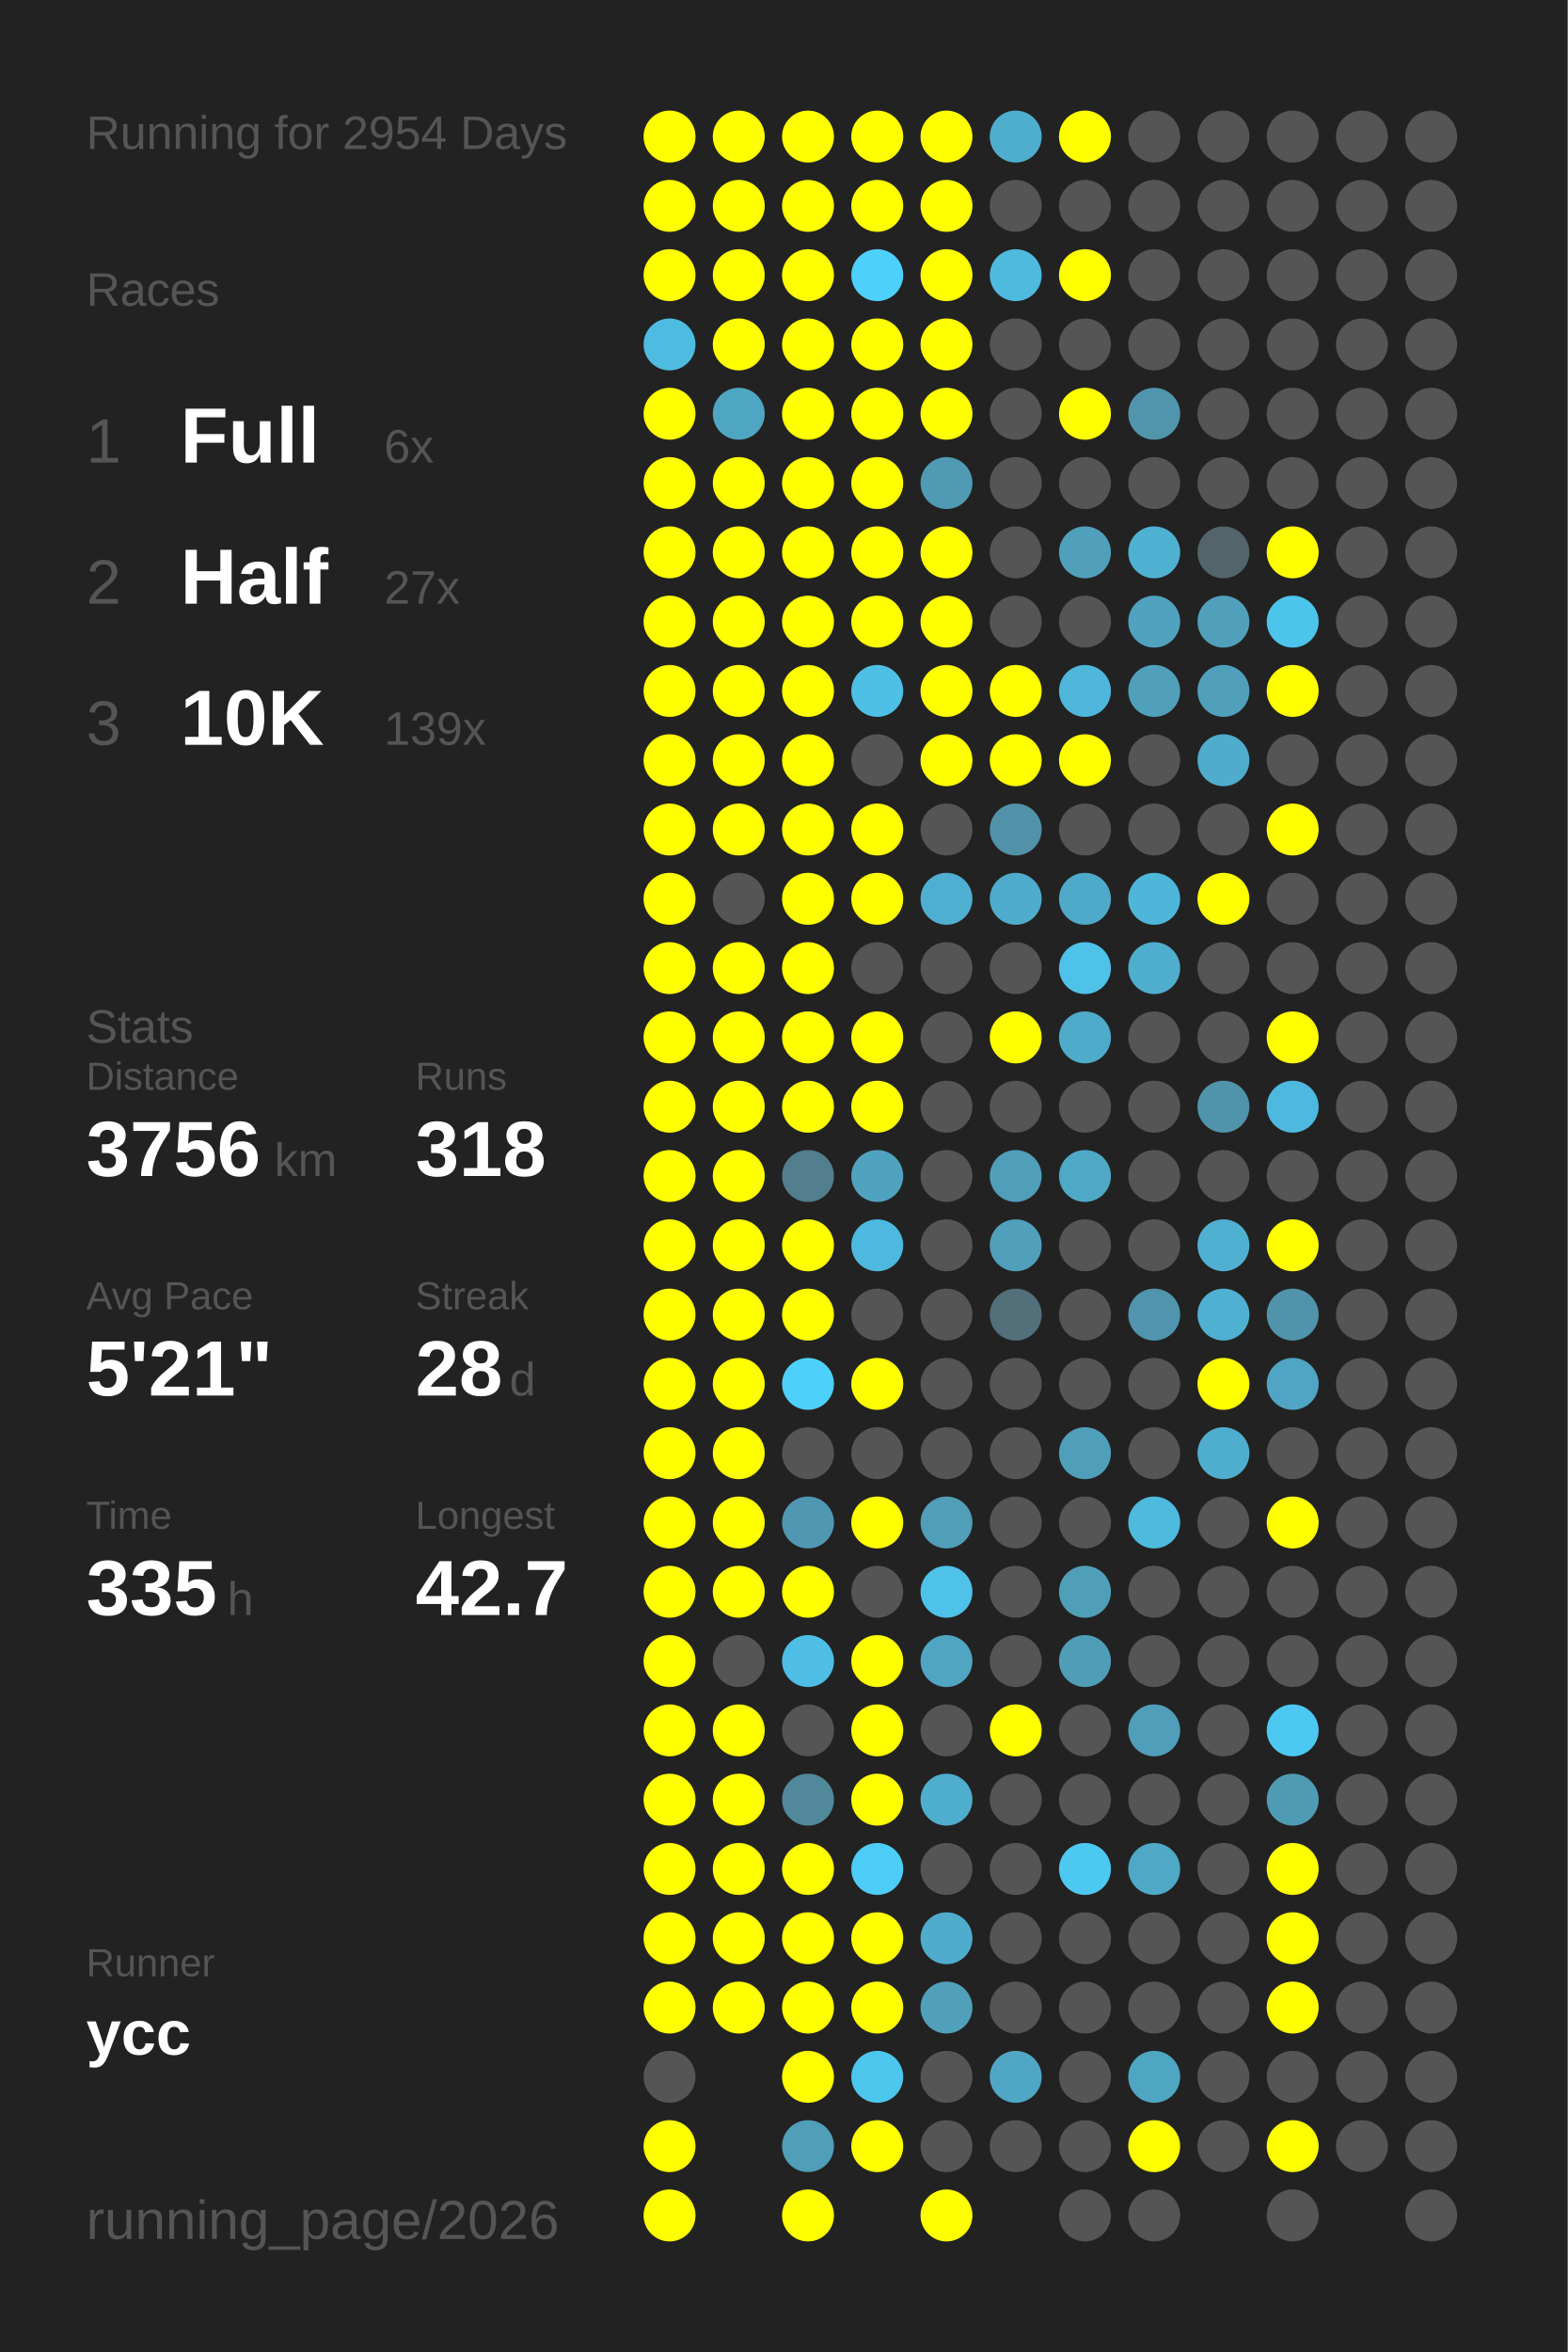
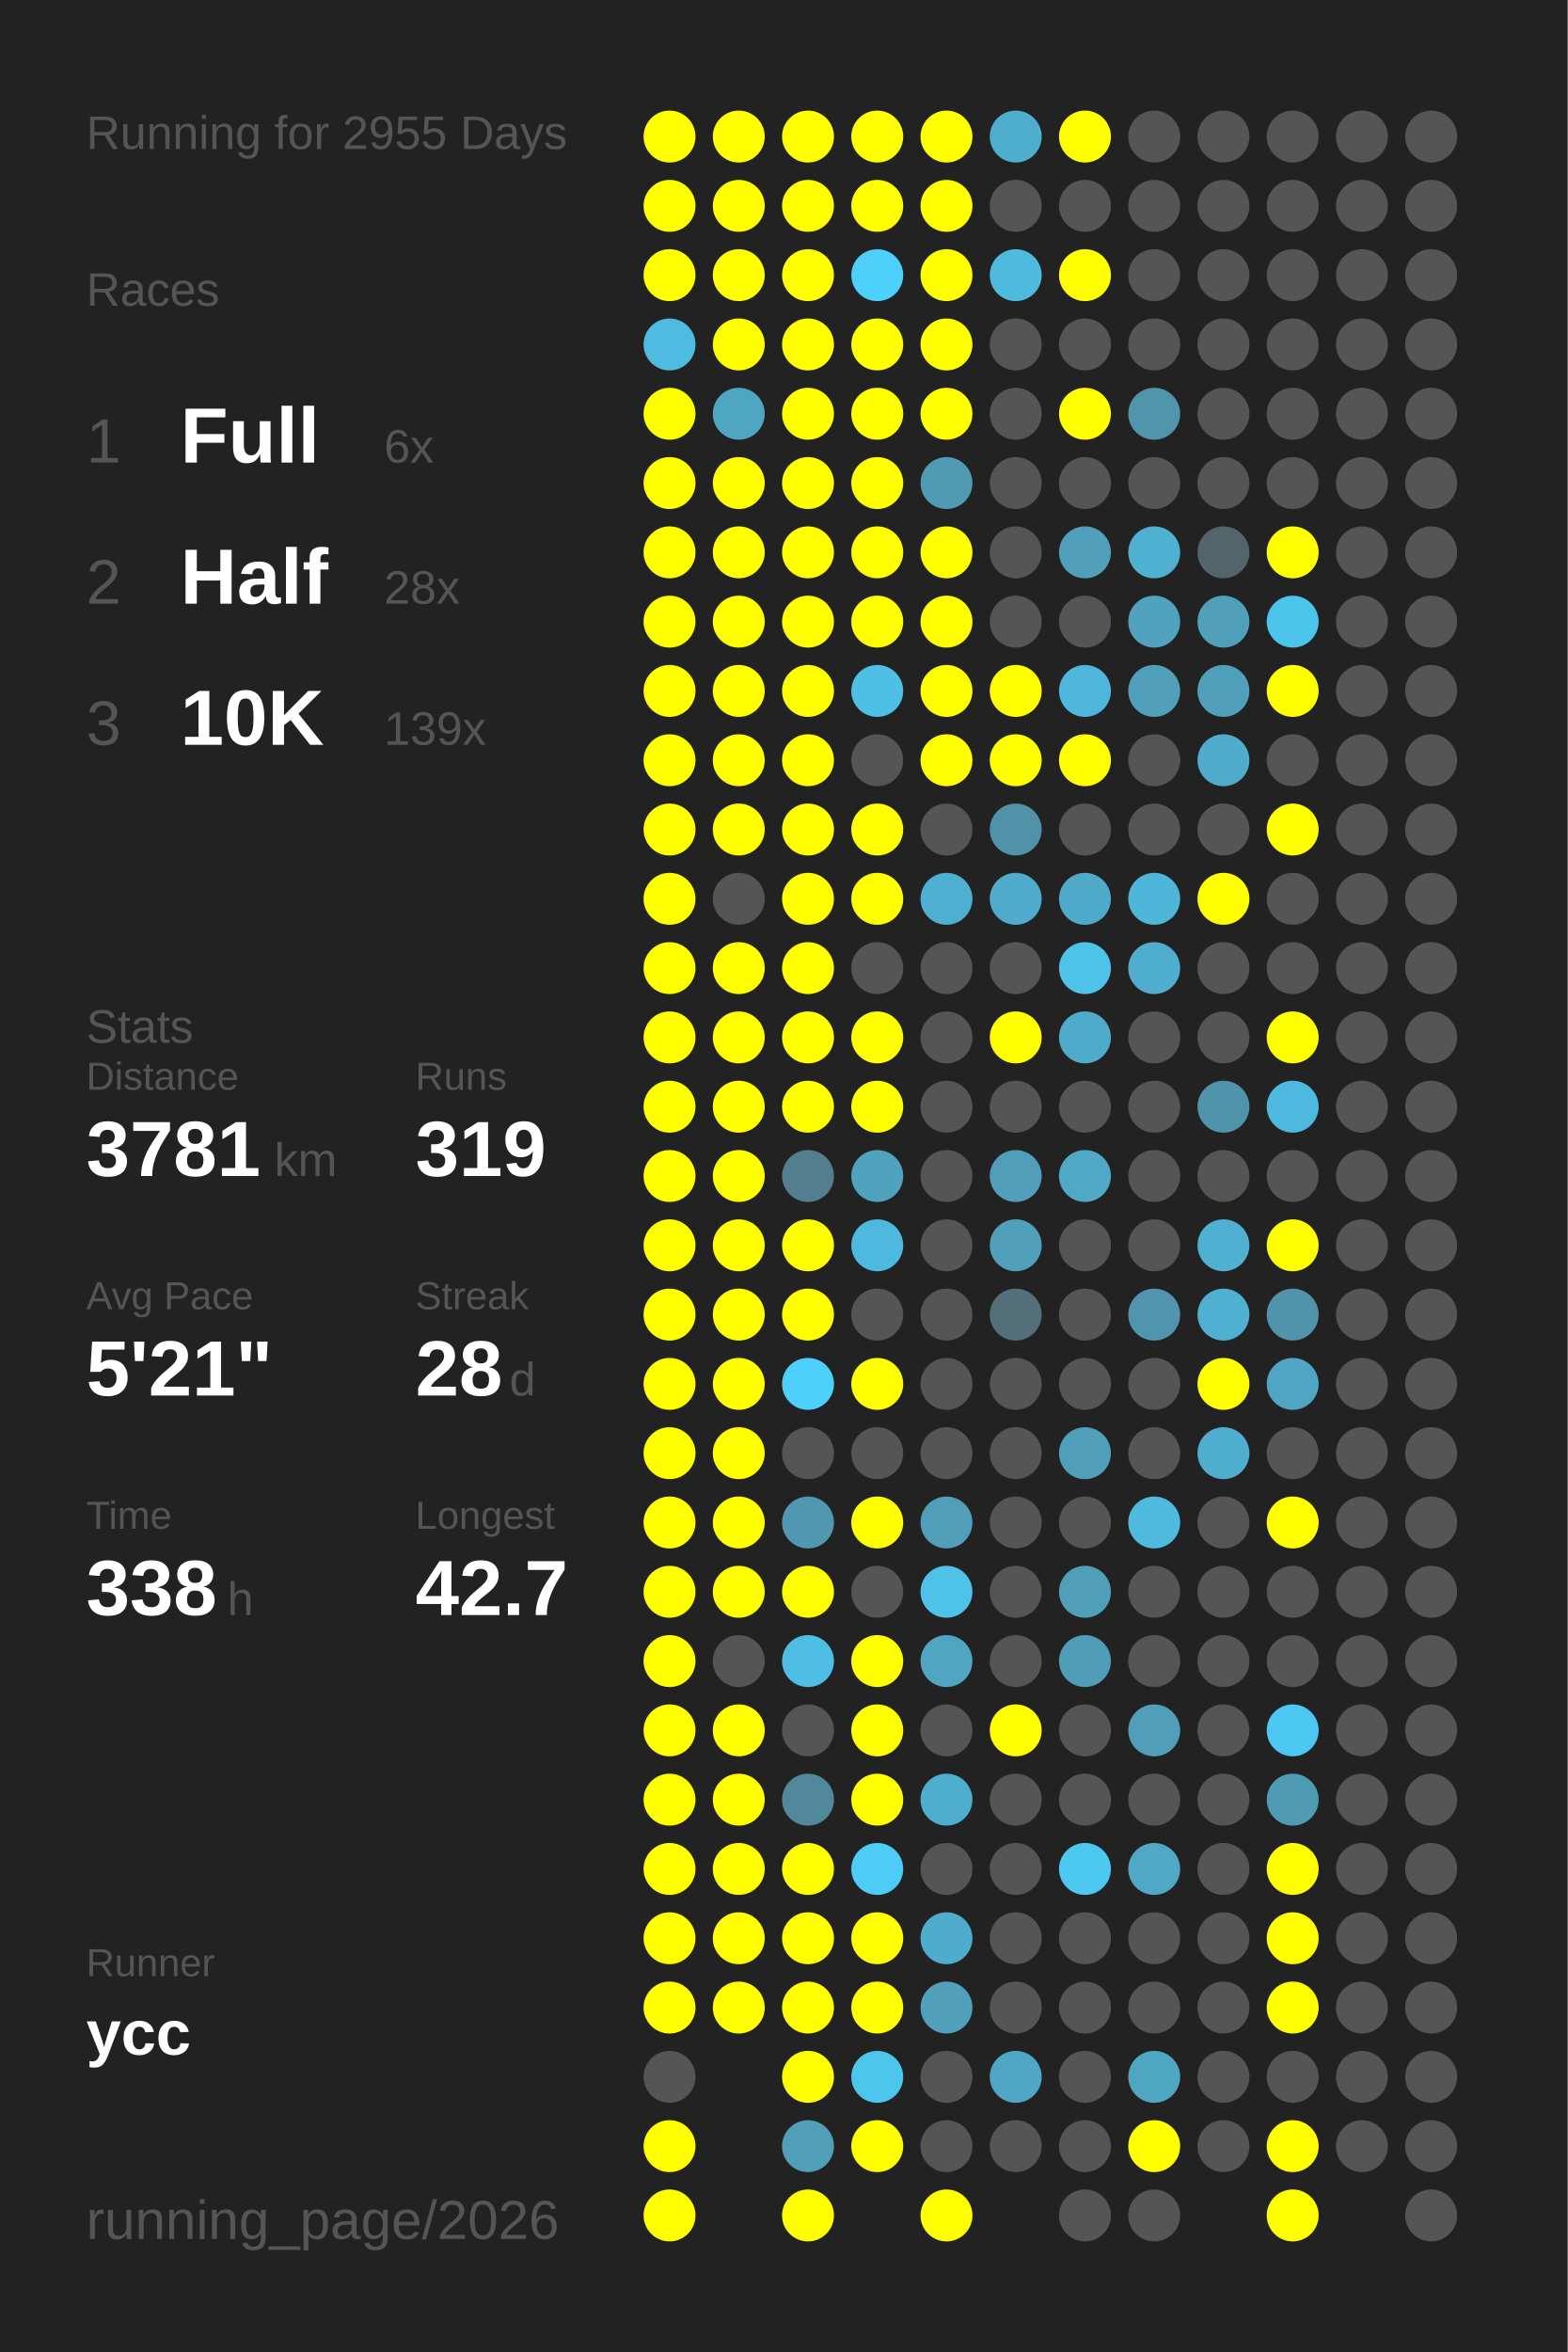
<svg xmlns="http://www.w3.org/2000/svg" baseProfile="full" height="300mm" version="1.1" viewBox="0,0,200,300" width="200mm">
  <defs />
  <rect fill="#222222" height="300" width="200" x="0" y="0" />
-   <text fill="#555555" style="font-size:6px; font-family:Arial;" x="11" y="19">Running for 2954 Days</text>
+   <text fill="#555555" style="font-size:6px; font-family:Arial;" x="11" y="19">Running for 2955 Days</text>
  <text fill="#555555" style="font-size:6px; font-family:Arial;" x="11" y="39">Races</text>
  <text fill="#555555" style="font-size:8px; font-family:Arial;" x="11" y="59">1</text>
  <text fill="#FFFFFF" style="font-size:10px; font-family:Arial; font-weight:bold;" x="23" y="59">Full</text>
  <text fill="#555555" style="font-size:6px; font-family:Arial;" x="49" y="59">6x</text>
  <text fill="#555555" style="font-size:8px; font-family:Arial;" x="11" y="77">2</text>
  <text fill="#FFFFFF" style="font-size:10px; font-family:Arial; font-weight:bold;" x="23" y="77">Half</text>
-   <text fill="#555555" style="font-size:6px; font-family:Arial;" x="49" y="77">27x</text>
+   <text fill="#555555" style="font-size:6px; font-family:Arial;" x="49" y="77">28x</text>
  <text fill="#555555" style="font-size:8px; font-family:Arial;" x="11" y="95">3</text>
  <text fill="#FFFFFF" style="font-size:10px; font-family:Arial; font-weight:bold;" x="23" y="95">10K</text>
  <text fill="#555555" style="font-size:6px; font-family:Arial;" x="49" y="95">139x</text>
  <text fill="#555555" style="font-size:6px; font-family:Arial;" x="11" y="133">Stats</text>
  <text fill="#555555" style="font-size:5px; font-family:Arial;" x="11" y="139">Distance</text>
-   <text fill="#FFFFFF" style="font-size:10px; font-family:Arial; font-weight:bold;" x="11" y="150">3756</text>
+   <text fill="#FFFFFF" style="font-size:10px; font-family:Arial; font-weight:bold;" x="11" y="150">3781</text>
  <text fill="#555555" style="font-size:6px; font-family:Arial;" x="35" y="150">km</text>
  <text fill="#555555" style="font-size:5px; font-family:Arial;" x="53" y="139">Runs</text>
-   <text fill="#FFFFFF" style="font-size:10px; font-family:Arial; font-weight:bold;" x="53" y="150">318</text>
+   <text fill="#FFFFFF" style="font-size:10px; font-family:Arial; font-weight:bold;" x="53" y="150">319</text>
  <text fill="#555555" style="font-size:5px; font-family:Arial;" x="11" y="167">Avg Pace</text>
  <text fill="#FFFFFF" style="font-size:10px; font-family:Arial; font-weight:bold;" x="11" y="178">5'21"</text>
  <text fill="#555555" style="font-size:5px; font-family:Arial;" x="53" y="167">Streak</text>
  <text fill="#FFFFFF" style="font-size:10px; font-family:Arial; font-weight:bold;" x="53" y="178">28</text>
  <text fill="#555555" style="font-size:6px; font-family:Arial;" x="65" y="178">d</text>
  <text fill="#555555" style="font-size:5px; font-family:Arial;" x="11" y="195">Time</text>
-   <text fill="#FFFFFF" style="font-size:10px; font-family:Arial; font-weight:bold;" x="11" y="206">335</text>
+   <text fill="#FFFFFF" style="font-size:10px; font-family:Arial; font-weight:bold;" x="11" y="206">338</text>
  <text fill="#555555" style="font-size:6px; font-family:Arial;" x="29" y="206">h</text>
  <text fill="#555555" style="font-size:5px; font-family:Arial;" x="53" y="195">Longest</text>
  <text fill="#FFFFFF" style="font-size:10px; font-family:Arial; font-weight:bold;" x="53" y="206">42.7</text>
  <text fill="#555555" style="font-size:5px; font-family:Arial;" x="11" y="252.065">Runner</text>
  <text fill="#FFFFFF" style="font-size:8px; font-family:Arial; font-weight:bold;" x="11" y="262.065">ycc</text>
  <text fill="#555555" style="font-size:7px; font-family:Arial;" x="11" y="285.581">running_page/2026</text>
  <circle cx="85.417" cy="17.419" fill="#FFFF00" r="3.312" />
  <circle cx="85.417" cy="26.258" fill="#FFFF00" r="3.312" />
  <circle cx="85.417" cy="35.097" fill="#FFFF00" r="3.312" />
  <circle cx="85.417" cy="43.935" fill="#4ebce1" r="3.312" />
  <circle cx="85.417" cy="52.774" fill="#FFFF00" r="3.312" />
  <circle cx="85.417" cy="61.613" fill="#FFFF00" r="3.312" />
  <circle cx="85.417" cy="70.452" fill="#FFFF00" r="3.312" />
  <circle cx="85.417" cy="79.29" fill="#FFFF00" r="3.312" />
  <circle cx="85.417" cy="88.129" fill="#FFFF00" r="3.312" />
  <circle cx="85.417" cy="96.968" fill="#FFFF00" r="3.312" />
  <circle cx="85.417" cy="105.806" fill="#FFFF00" r="3.312" />
  <circle cx="85.417" cy="114.645" fill="#FFFF00" r="3.312" />
  <circle cx="85.417" cy="123.484" fill="#FFFF00" r="3.312" />
  <circle cx="85.417" cy="132.323" fill="#FFFF00" r="3.312" />
  <circle cx="85.417" cy="141.161" fill="#FFFF00" r="3.312" />
  <circle cx="85.417" cy="150" fill="#FFFF00" r="3.312" />
  <circle cx="85.417" cy="158.839" fill="#FFFF00" r="3.312" />
  <circle cx="85.417" cy="167.677" fill="#FFFF00" r="3.312" />
  <circle cx="85.417" cy="176.516" fill="#FFFF00" r="3.312" />
  <circle cx="85.417" cy="185.355" fill="#FFFF00" r="3.312" />
  <circle cx="85.417" cy="194.194" fill="#FFFF00" r="3.312" />
  <circle cx="85.417" cy="203.032" fill="#FFFF00" r="3.312" />
  <circle cx="85.417" cy="211.871" fill="#FFFF00" r="3.312" />
  <circle cx="85.417" cy="220.71" fill="#FFFF00" r="3.312" />
  <circle cx="85.417" cy="229.548" fill="#FFFF00" r="3.312" />
  <circle cx="85.417" cy="238.387" fill="#FFFF00" r="3.312" />
  <circle cx="85.417" cy="247.226" fill="#FFFF00" r="3.312" />
  <circle cx="85.417" cy="256.065" fill="#FFFF00" r="3.312" />
  <circle cx="85.417" cy="264.903" fill="#555555" r="3.312" />
  <circle cx="85.417" cy="273.742" fill="#FFFF00" r="3.312" />
  <circle cx="85.417" cy="282.581" fill="#FFFF00" r="3.312" />
  <circle cx="94.25" cy="17.419" fill="#FFFF00" r="3.312" />
  <circle cx="94.25" cy="26.258" fill="#FFFF00" r="3.312" />
  <circle cx="94.25" cy="35.097" fill="#FFFF00" r="3.312" />
  <circle cx="94.25" cy="43.935" fill="#FFFF00" r="3.312" />
  <circle cx="94.25" cy="52.774" fill="#4fa6c3" r="3.312" />
  <circle cx="94.25" cy="61.613" fill="#FFFF00" r="3.312" />
  <circle cx="94.25" cy="70.452" fill="#FFFF00" r="3.312" />
  <circle cx="94.25" cy="79.29" fill="#FFFF00" r="3.312" />
  <circle cx="94.25" cy="88.129" fill="#FFFF00" r="3.312" />
  <circle cx="94.25" cy="96.968" fill="#FFFF00" r="3.312" />
  <circle cx="94.25" cy="105.806" fill="#FFFF00" r="3.312" />
  <circle cx="94.25" cy="114.645" fill="#555555" r="3.312" />
  <circle cx="94.25" cy="123.484" fill="#FFFF00" r="3.312" />
  <circle cx="94.25" cy="132.323" fill="#FFFF00" r="3.312" />
  <circle cx="94.25" cy="141.161" fill="#FFFF00" r="3.312" />
  <circle cx="94.25" cy="150" fill="#FFFF00" r="3.312" />
  <circle cx="94.25" cy="158.839" fill="#FFFF00" r="3.312" />
  <circle cx="94.25" cy="167.677" fill="#FFFF00" r="3.312" />
  <circle cx="94.25" cy="176.516" fill="#FFFF00" r="3.312" />
  <circle cx="94.25" cy="185.355" fill="#FFFF00" r="3.312" />
  <circle cx="94.25" cy="194.194" fill="#FFFF00" r="3.312" />
  <circle cx="94.25" cy="203.032" fill="#FFFF00" r="3.312" />
  <circle cx="94.25" cy="211.871" fill="#555555" r="3.312" />
  <circle cx="94.25" cy="220.71" fill="#FFFF00" r="3.312" />
  <circle cx="94.25" cy="229.548" fill="#FFFF00" r="3.312" />
  <circle cx="94.25" cy="238.387" fill="#FFFF00" r="3.312" />
  <circle cx="94.25" cy="247.226" fill="#FFFF00" r="3.312" />
  <circle cx="94.25" cy="256.065" fill="#FFFF00" r="3.312" />
  <circle cx="103.083" cy="17.419" fill="#FFFF00" r="3.312" />
  <circle cx="103.083" cy="26.258" fill="#FFFF00" r="3.312" />
  <circle cx="103.083" cy="35.097" fill="#FFFF00" r="3.312" />
  <circle cx="103.083" cy="43.935" fill="#FFFF00" r="3.312" />
  <circle cx="103.083" cy="52.774" fill="#FFFF00" r="3.312" />
  <circle cx="103.083" cy="61.613" fill="#FFFF00" r="3.312" />
  <circle cx="103.083" cy="70.452" fill="#FFFF00" r="3.312" />
  <circle cx="103.083" cy="79.29" fill="#FFFF00" r="3.312" />
  <circle cx="103.083" cy="88.129" fill="#FFFF00" r="3.312" />
  <circle cx="103.083" cy="96.968" fill="#FFFF00" r="3.312" />
  <circle cx="103.083" cy="105.806" fill="#FFFF00" r="3.312" />
  <circle cx="103.083" cy="114.645" fill="#FFFF00" r="3.312" />
  <circle cx="103.083" cy="123.484" fill="#FFFF00" r="3.312" />
  <circle cx="103.083" cy="132.323" fill="#FFFF00" r="3.312" />
  <circle cx="103.083" cy="141.161" fill="#FFFF00" r="3.312" />
  <circle cx="103.083" cy="150" fill="#527e8d" r="3.312" />
  <circle cx="103.083" cy="158.839" fill="#FFFF00" r="3.312" />
  <circle cx="103.083" cy="167.677" fill="#FFFF00" r="3.312" />
  <circle cx="103.083" cy="176.516" fill="#4dd0fc" r="3.312" />
  <circle cx="103.083" cy="185.355" fill="#555555" r="3.312" />
  <circle cx="103.083" cy="194.194" fill="#5098b1" r="3.312" />
  <circle cx="103.083" cy="203.032" fill="#FFFF00" r="3.312" />
  <circle cx="103.083" cy="211.871" fill="#4ebee4" r="3.312" />
  <circle cx="103.083" cy="220.71" fill="#555555" r="3.312" />
  <circle cx="103.083" cy="229.548" fill="#51889a" r="3.312" />
  <circle cx="103.083" cy="238.387" fill="#FFFF00" r="3.312" />
  <circle cx="103.083" cy="247.226" fill="#FFFF00" r="3.312" />
  <circle cx="103.083" cy="256.065" fill="#FFFF00" r="3.312" />
  <circle cx="103.083" cy="264.903" fill="#FFFF00" r="3.312" />
  <circle cx="103.083" cy="273.742" fill="#509eb8" r="3.312" />
  <circle cx="103.083" cy="282.581" fill="#FFFF00" r="3.312" />
  <circle cx="111.917" cy="17.419" fill="#FFFF00" r="3.312" />
  <circle cx="111.917" cy="26.258" fill="#FFFF00" r="3.312" />
  <circle cx="111.917" cy="35.097" fill="#4dd0fc" r="3.312" />
  <circle cx="111.917" cy="43.935" fill="#FFFF00" r="3.312" />
  <circle cx="111.917" cy="52.774" fill="#FFFF00" r="3.312" />
  <circle cx="111.917" cy="61.613" fill="#FFFF00" r="3.312" />
  <circle cx="111.917" cy="70.452" fill="#FFFF00" r="3.312" />
  <circle cx="111.917" cy="79.29" fill="#FFFF00" r="3.312" />
  <circle cx="111.917" cy="88.129" fill="#4ebfe5" r="3.312" />
  <circle cx="111.917" cy="96.968" fill="#555555" r="3.312" />
  <circle cx="111.917" cy="105.806" fill="#FFFF00" r="3.312" />
  <circle cx="111.917" cy="114.645" fill="#FFFF00" r="3.312" />
  <circle cx="111.917" cy="123.484" fill="#555555" r="3.312" />
  <circle cx="111.917" cy="132.323" fill="#FFFF00" r="3.312" />
  <circle cx="111.917" cy="141.161" fill="#FFFF00" r="3.312" />
  <circle cx="111.917" cy="150" fill="#4fa3bf" r="3.312" />
  <circle cx="111.917" cy="158.839" fill="#4eb9de" r="3.312" />
  <circle cx="111.917" cy="167.677" fill="#555555" r="3.312" />
  <circle cx="111.917" cy="176.516" fill="#FFFF00" r="3.312" />
  <circle cx="111.917" cy="185.355" fill="#555555" r="3.312" />
  <circle cx="111.917" cy="194.194" fill="#FFFF00" r="3.312" />
  <circle cx="111.917" cy="203.032" fill="#555555" r="3.312" />
  <circle cx="111.917" cy="211.871" fill="#FFFF00" r="3.312" />
  <circle cx="111.917" cy="220.71" fill="#FFFF00" r="3.312" />
  <circle cx="111.917" cy="229.548" fill="#FFFF00" r="3.312" />
  <circle cx="111.917" cy="238.387" fill="#4dccf7" r="3.312" />
  <circle cx="111.917" cy="247.226" fill="#FFFF00" r="3.312" />
  <circle cx="111.917" cy="256.065" fill="#FFFF00" r="3.312" />
  <circle cx="111.917" cy="264.903" fill="#4dc6ee" r="3.312" />
  <circle cx="111.917" cy="273.742" fill="#FFFF00" r="3.312" />
  <circle cx="120.75" cy="17.419" fill="#FFFF00" r="3.312" />
  <circle cx="120.75" cy="26.258" fill="#FFFF00" r="3.312" />
  <circle cx="120.75" cy="35.097" fill="#FFFF00" r="3.312" />
  <circle cx="120.75" cy="43.935" fill="#FFFF00" r="3.312" />
  <circle cx="120.75" cy="52.774" fill="#FFFF00" r="3.312" />
  <circle cx="120.75" cy="61.613" fill="#509ab3" r="3.312" />
  <circle cx="120.75" cy="70.452" fill="#FFFF00" r="3.312" />
  <circle cx="120.75" cy="79.29" fill="#FFFF00" r="3.312" />
  <circle cx="120.75" cy="88.129" fill="#FFFF00" r="3.312" />
  <circle cx="120.75" cy="96.968" fill="#FFFF00" r="3.312" />
  <circle cx="120.75" cy="105.806" fill="#555555" r="3.312" />
  <circle cx="120.75" cy="114.645" fill="#4fafd0" r="3.312" />
  <circle cx="120.75" cy="123.484" fill="#555555" r="3.312" />
  <circle cx="120.75" cy="132.323" fill="#555555" r="3.312" />
  <circle cx="120.75" cy="141.161" fill="#555555" r="3.312" />
  <circle cx="120.75" cy="150" fill="#555555" r="3.312" />
  <circle cx="120.75" cy="158.839" fill="#555555" r="3.312" />
  <circle cx="120.75" cy="167.677" fill="#555555" r="3.312" />
  <circle cx="120.75" cy="176.516" fill="#555555" r="3.312" />
  <circle cx="120.75" cy="185.355" fill="#555555" r="3.312" />
  <circle cx="120.75" cy="194.194" fill="#509eb8" r="3.312" />
  <circle cx="120.75" cy="203.032" fill="#4ec2e9" r="3.312" />
  <circle cx="120.75" cy="211.871" fill="#4fa5c2" r="3.312" />
  <circle cx="120.75" cy="220.71" fill="#555555" r="3.312" />
  <circle cx="120.75" cy="229.548" fill="#4fadcd" r="3.312" />
  <circle cx="120.75" cy="238.387" fill="#555555" r="3.312" />
  <circle cx="120.75" cy="247.226" fill="#4faccc" r="3.312" />
  <circle cx="120.75" cy="256.065" fill="#50a0bb" r="3.312" />
  <circle cx="120.75" cy="264.903" fill="#555555" r="3.312" />
  <circle cx="120.75" cy="273.742" fill="#555555" r="3.312" />
  <circle cx="120.75" cy="282.581" fill="#FFFF00" r="3.312" />
  <circle cx="129.583" cy="17.419" fill="#4faece" r="3.312" />
  <circle cx="129.583" cy="26.258" fill="#555555" r="3.312" />
  <circle cx="129.583" cy="35.097" fill="#4ebade" r="3.312" />
  <circle cx="129.583" cy="43.935" fill="#555555" r="3.312" />
  <circle cx="129.583" cy="52.774" fill="#555555" r="3.312" />
  <circle cx="129.583" cy="61.613" fill="#555555" r="3.312" />
  <circle cx="129.583" cy="70.452" fill="#555555" r="3.312" />
  <circle cx="129.583" cy="79.29" fill="#555555" r="3.312" />
  <circle cx="129.583" cy="88.129" fill="#FFFF00" r="3.312" />
  <circle cx="129.583" cy="96.968" fill="#FFFF00" r="3.312" />
  <circle cx="129.583" cy="105.806" fill="#5192a8" r="3.312" />
  <circle cx="129.583" cy="114.645" fill="#4faccc" r="3.312" />
  <circle cx="129.583" cy="123.484" fill="#555555" r="3.312" />
  <circle cx="129.583" cy="132.323" fill="#FFFF00" r="3.312" />
  <circle cx="129.583" cy="141.161" fill="#555555" r="3.312" />
  <circle cx="129.583" cy="150" fill="#509eb9" r="3.312" />
  <circle cx="129.583" cy="158.839" fill="#50a0bb" r="3.312" />
  <circle cx="129.583" cy="167.677" fill="#536f79" r="3.312" />
  <circle cx="129.583" cy="176.516" fill="#555555" r="3.312" />
  <circle cx="129.583" cy="185.355" fill="#555555" r="3.312" />
  <circle cx="129.583" cy="194.194" fill="#555555" r="3.312" />
  <circle cx="129.583" cy="203.032" fill="#555555" r="3.312" />
  <circle cx="129.583" cy="211.871" fill="#555555" r="3.312" />
  <circle cx="129.583" cy="220.71" fill="#FFFF00" r="3.312" />
  <circle cx="129.583" cy="229.548" fill="#555555" r="3.312" />
  <circle cx="129.583" cy="238.387" fill="#555555" r="3.312" />
  <circle cx="129.583" cy="247.226" fill="#555555" r="3.312" />
  <circle cx="129.583" cy="256.065" fill="#555555" r="3.312" />
  <circle cx="129.583" cy="264.903" fill="#4fa7c5" r="3.312" />
  <circle cx="129.583" cy="273.742" fill="#555555" r="3.312" />
  <circle cx="138.417" cy="17.419" fill="#FFFF00" r="3.312" />
  <circle cx="138.417" cy="26.258" fill="#555555" r="3.312" />
  <circle cx="138.417" cy="35.097" fill="#FFFF00" r="3.312" />
  <circle cx="138.417" cy="43.935" fill="#555555" r="3.312" />
  <circle cx="138.417" cy="52.774" fill="#FFFF00" r="3.312" />
  <circle cx="138.417" cy="61.613" fill="#555555" r="3.312" />
  <circle cx="138.417" cy="70.452" fill="#50a0bb" r="3.312" />
  <circle cx="138.417" cy="79.29" fill="#555555" r="3.312" />
  <circle cx="138.417" cy="88.129" fill="#4eb7db" r="3.312" />
  <circle cx="138.417" cy="96.968" fill="#FFFF00" r="3.312" />
  <circle cx="138.417" cy="105.806" fill="#555555" r="3.312" />
  <circle cx="138.417" cy="114.645" fill="#4faac9" r="3.312" />
  <circle cx="138.417" cy="123.484" fill="#4ec2e9" r="3.312" />
  <circle cx="138.417" cy="132.323" fill="#4fabca" r="3.312" />
  <circle cx="138.417" cy="141.161" fill="#555555" r="3.312" />
  <circle cx="138.417" cy="150" fill="#4fa8c6" r="3.312" />
  <circle cx="138.417" cy="158.839" fill="#555555" r="3.312" />
  <circle cx="138.417" cy="167.677" fill="#555555" r="3.312" />
  <circle cx="138.417" cy="176.516" fill="#555555" r="3.312" />
  <circle cx="138.417" cy="185.355" fill="#509fba" r="3.312" />
  <circle cx="138.417" cy="194.194" fill="#555555" r="3.312" />
  <circle cx="138.417" cy="203.032" fill="#509fb9" r="3.312" />
  <circle cx="138.417" cy="211.871" fill="#509db7" r="3.312" />
  <circle cx="138.417" cy="220.71" fill="#555555" r="3.312" />
  <circle cx="138.417" cy="229.548" fill="#555555" r="3.312" />
  <circle cx="138.417" cy="238.387" fill="#4dc8f1" r="3.312" />
  <circle cx="138.417" cy="247.226" fill="#555555" r="3.312" />
  <circle cx="138.417" cy="256.065" fill="#555555" r="3.312" />
  <circle cx="138.417" cy="264.903" fill="#555555" r="3.312" />
  <circle cx="138.417" cy="273.742" fill="#555555" r="3.312" />
  <circle cx="138.417" cy="282.581" fill="#555555" r="3.312" />
  <circle cx="147.25" cy="17.419" fill="#555555" r="3.312" />
  <circle cx="147.25" cy="26.258" fill="#555555" r="3.312" />
  <circle cx="147.25" cy="35.097" fill="#555555" r="3.312" />
  <circle cx="147.25" cy="43.935" fill="#555555" r="3.312" />
  <circle cx="147.25" cy="52.774" fill="#5095ac" r="3.312" />
  <circle cx="147.25" cy="61.613" fill="#555555" r="3.312" />
  <circle cx="147.25" cy="70.452" fill="#4fb1d2" r="3.312" />
  <circle cx="147.25" cy="79.29" fill="#50a2be" r="3.312" />
  <circle cx="147.25" cy="88.129" fill="#50a0bb" r="3.312" />
  <circle cx="147.25" cy="96.968" fill="#555555" r="3.312" />
  <circle cx="147.25" cy="105.806" fill="#555555" r="3.312" />
  <circle cx="147.25" cy="114.645" fill="#4eb6d9" r="3.312" />
  <circle cx="147.25" cy="123.484" fill="#4faece" r="3.312" />
  <circle cx="147.25" cy="132.323" fill="#555555" r="3.312" />
  <circle cx="147.25" cy="141.161" fill="#555555" r="3.312" />
  <circle cx="147.25" cy="150" fill="#555555" r="3.312" />
  <circle cx="147.25" cy="158.839" fill="#555555" r="3.312" />
  <circle cx="147.25" cy="167.677" fill="#5095ad" r="3.312" />
  <circle cx="147.25" cy="176.516" fill="#555555" r="3.312" />
  <circle cx="147.25" cy="185.355" fill="#555555" r="3.312" />
  <circle cx="147.25" cy="194.194" fill="#4ebade" r="3.312" />
  <circle cx="147.25" cy="203.032" fill="#555555" r="3.312" />
  <circle cx="147.25" cy="211.871" fill="#555555" r="3.312" />
  <circle cx="147.25" cy="220.71" fill="#509eb9" r="3.312" />
  <circle cx="147.25" cy="229.548" fill="#555555" r="3.312" />
  <circle cx="147.25" cy="238.387" fill="#4fa8c6" r="3.312" />
  <circle cx="147.25" cy="247.226" fill="#555555" r="3.312" />
  <circle cx="147.25" cy="256.065" fill="#555555" r="3.312" />
  <circle cx="147.25" cy="264.903" fill="#4fa6c3" r="3.312" />
  <circle cx="147.25" cy="273.742" fill="#FFFF00" r="3.312" />
  <circle cx="147.25" cy="282.581" fill="#555555" r="3.312" />
  <circle cx="156.083" cy="17.419" fill="#555555" r="3.312" />
  <circle cx="156.083" cy="26.258" fill="#555555" r="3.312" />
  <circle cx="156.083" cy="35.097" fill="#555555" r="3.312" />
  <circle cx="156.083" cy="43.935" fill="#555555" r="3.312" />
  <circle cx="156.083" cy="52.774" fill="#555555" r="3.312" />
  <circle cx="156.083" cy="61.613" fill="#555555" r="3.312" />
  <circle cx="156.083" cy="70.452" fill="#53656b" r="3.312" />
  <circle cx="156.083" cy="79.29" fill="#50a0bb" r="3.312" />
  <circle cx="156.083" cy="88.129" fill="#50a0bb" r="3.312" />
  <circle cx="156.083" cy="96.968" fill="#4faccc" r="3.312" />
  <circle cx="156.083" cy="105.806" fill="#555555" r="3.312" />
  <circle cx="156.083" cy="114.645" fill="#FFFF00" r="3.312" />
  <circle cx="156.083" cy="123.484" fill="#555555" r="3.312" />
  <circle cx="156.083" cy="132.323" fill="#555555" r="3.312" />
  <circle cx="156.083" cy="141.161" fill="#5094ab" r="3.312" />
  <circle cx="156.083" cy="150" fill="#555555" r="3.312" />
  <circle cx="156.083" cy="158.839" fill="#4fb0d1" r="3.312" />
  <circle cx="156.083" cy="167.677" fill="#4fb0d1" r="3.312" />
  <circle cx="156.083" cy="176.516" fill="#FFFF00" r="3.312" />
  <circle cx="156.083" cy="185.355" fill="#4faece" r="3.312" />
  <circle cx="156.083" cy="194.194" fill="#555555" r="3.312" />
  <circle cx="156.083" cy="203.032" fill="#555555" r="3.312" />
  <circle cx="156.083" cy="211.871" fill="#555555" r="3.312" />
  <circle cx="156.083" cy="220.71" fill="#555555" r="3.312" />
  <circle cx="156.083" cy="229.548" fill="#555555" r="3.312" />
  <circle cx="156.083" cy="238.387" fill="#555555" r="3.312" />
  <circle cx="156.083" cy="247.226" fill="#555555" r="3.312" />
  <circle cx="156.083" cy="256.065" fill="#555555" r="3.312" />
  <circle cx="156.083" cy="264.903" fill="#555555" r="3.312" />
  <circle cx="156.083" cy="273.742" fill="#555555" r="3.312" />
  <circle cx="164.917" cy="17.419" fill="#555555" r="3.312" />
  <circle cx="164.917" cy="26.258" fill="#555555" r="3.312" />
  <circle cx="164.917" cy="35.097" fill="#555555" r="3.312" />
  <circle cx="164.917" cy="43.935" fill="#555555" r="3.312" />
  <circle cx="164.917" cy="52.774" fill="#555555" r="3.312" />
  <circle cx="164.917" cy="61.613" fill="#555555" r="3.312" />
  <circle cx="164.917" cy="70.452" fill="#FFFF00" r="3.312" />
  <circle cx="164.917" cy="79.29" fill="#4dc4ec" r="3.312" />
  <circle cx="164.917" cy="88.129" fill="#FFFF00" r="3.312" />
  <circle cx="164.917" cy="96.968" fill="#555555" r="3.312" />
  <circle cx="164.917" cy="105.806" fill="#FFFF00" r="3.312" />
  <circle cx="164.917" cy="114.645" fill="#555555" r="3.312" />
  <circle cx="164.917" cy="123.484" fill="#555555" r="3.312" />
  <circle cx="164.917" cy="132.323" fill="#FFFF00" r="3.312" />
  <circle cx="164.917" cy="141.161" fill="#4eb9de" r="3.312" />
  <circle cx="164.917" cy="150" fill="#555555" r="3.312" />
  <circle cx="164.917" cy="158.839" fill="#FFFF00" r="3.312" />
  <circle cx="164.917" cy="167.677" fill="#5093aa" r="3.312" />
  <circle cx="164.917" cy="176.516" fill="#4fa5c3" r="3.312" />
  <circle cx="164.917" cy="185.355" fill="#555555" r="3.312" />
  <circle cx="164.917" cy="194.194" fill="#FFFF00" r="3.312" />
  <circle cx="164.917" cy="203.032" fill="#555555" r="3.312" />
  <circle cx="164.917" cy="211.871" fill="#555555" r="3.312" />
  <circle cx="164.917" cy="220.71" fill="#4dc8f2" r="3.312" />
  <circle cx="164.917" cy="229.548" fill="#509bb4" r="3.312" />
  <circle cx="164.917" cy="238.387" fill="#FFFF00" r="3.312" />
  <circle cx="164.917" cy="247.226" fill="#FFFF00" r="3.312" />
  <circle cx="164.917" cy="256.065" fill="#FFFF00" r="3.312" />
  <circle cx="164.917" cy="264.903" fill="#555555" r="3.312" />
  <circle cx="164.917" cy="273.742" fill="#FFFF00" r="3.312" />
-   <circle cx="164.917" cy="282.581" fill="#555555" r="3.312" />
+   <circle cx="164.917" cy="282.581" fill="#FFFF00" r="3.312" />
  <circle cx="173.75" cy="17.419" fill="#555555" r="3.312" />
  <circle cx="173.75" cy="26.258" fill="#555555" r="3.312" />
  <circle cx="173.75" cy="35.097" fill="#555555" r="3.312" />
  <circle cx="173.75" cy="43.935" fill="#555555" r="3.312" />
  <circle cx="173.75" cy="52.774" fill="#555555" r="3.312" />
  <circle cx="173.75" cy="61.613" fill="#555555" r="3.312" />
  <circle cx="173.75" cy="70.452" fill="#555555" r="3.312" />
  <circle cx="173.75" cy="79.29" fill="#555555" r="3.312" />
  <circle cx="173.75" cy="88.129" fill="#555555" r="3.312" />
  <circle cx="173.75" cy="96.968" fill="#555555" r="3.312" />
  <circle cx="173.75" cy="105.806" fill="#555555" r="3.312" />
  <circle cx="173.75" cy="114.645" fill="#555555" r="3.312" />
  <circle cx="173.75" cy="123.484" fill="#555555" r="3.312" />
  <circle cx="173.75" cy="132.323" fill="#555555" r="3.312" />
  <circle cx="173.75" cy="141.161" fill="#555555" r="3.312" />
  <circle cx="173.75" cy="150" fill="#555555" r="3.312" />
  <circle cx="173.75" cy="158.839" fill="#555555" r="3.312" />
  <circle cx="173.75" cy="167.677" fill="#555555" r="3.312" />
  <circle cx="173.75" cy="176.516" fill="#555555" r="3.312" />
  <circle cx="173.75" cy="185.355" fill="#555555" r="3.312" />
  <circle cx="173.75" cy="194.194" fill="#555555" r="3.312" />
  <circle cx="173.75" cy="203.032" fill="#555555" r="3.312" />
  <circle cx="173.75" cy="211.871" fill="#555555" r="3.312" />
  <circle cx="173.75" cy="220.71" fill="#555555" r="3.312" />
  <circle cx="173.75" cy="229.548" fill="#555555" r="3.312" />
  <circle cx="173.75" cy="238.387" fill="#555555" r="3.312" />
  <circle cx="173.75" cy="247.226" fill="#555555" r="3.312" />
  <circle cx="173.75" cy="256.065" fill="#555555" r="3.312" />
  <circle cx="173.75" cy="264.903" fill="#555555" r="3.312" />
  <circle cx="173.75" cy="273.742" fill="#555555" r="3.312" />
  <circle cx="182.583" cy="17.419" fill="#555555" r="3.312" />
  <circle cx="182.583" cy="26.258" fill="#555555" r="3.312" />
  <circle cx="182.583" cy="35.097" fill="#555555" r="3.312" />
  <circle cx="182.583" cy="43.935" fill="#555555" r="3.312" />
  <circle cx="182.583" cy="52.774" fill="#555555" r="3.312" />
  <circle cx="182.583" cy="61.613" fill="#555555" r="3.312" />
  <circle cx="182.583" cy="70.452" fill="#555555" r="3.312" />
  <circle cx="182.583" cy="79.29" fill="#555555" r="3.312" />
  <circle cx="182.583" cy="88.129" fill="#555555" r="3.312" />
  <circle cx="182.583" cy="96.968" fill="#555555" r="3.312" />
  <circle cx="182.583" cy="105.806" fill="#555555" r="3.312" />
  <circle cx="182.583" cy="114.645" fill="#555555" r="3.312" />
  <circle cx="182.583" cy="123.484" fill="#555555" r="3.312" />
  <circle cx="182.583" cy="132.323" fill="#555555" r="3.312" />
  <circle cx="182.583" cy="141.161" fill="#555555" r="3.312" />
  <circle cx="182.583" cy="150" fill="#555555" r="3.312" />
  <circle cx="182.583" cy="158.839" fill="#555555" r="3.312" />
  <circle cx="182.583" cy="167.677" fill="#555555" r="3.312" />
  <circle cx="182.583" cy="176.516" fill="#555555" r="3.312" />
  <circle cx="182.583" cy="185.355" fill="#555555" r="3.312" />
  <circle cx="182.583" cy="194.194" fill="#555555" r="3.312" />
  <circle cx="182.583" cy="203.032" fill="#555555" r="3.312" />
  <circle cx="182.583" cy="211.871" fill="#555555" r="3.312" />
  <circle cx="182.583" cy="220.71" fill="#555555" r="3.312" />
  <circle cx="182.583" cy="229.548" fill="#555555" r="3.312" />
  <circle cx="182.583" cy="238.387" fill="#555555" r="3.312" />
  <circle cx="182.583" cy="247.226" fill="#555555" r="3.312" />
  <circle cx="182.583" cy="256.065" fill="#555555" r="3.312" />
  <circle cx="182.583" cy="264.903" fill="#555555" r="3.312" />
  <circle cx="182.583" cy="273.742" fill="#555555" r="3.312" />
  <circle cx="182.583" cy="282.581" fill="#555555" r="3.312" />
</svg>
